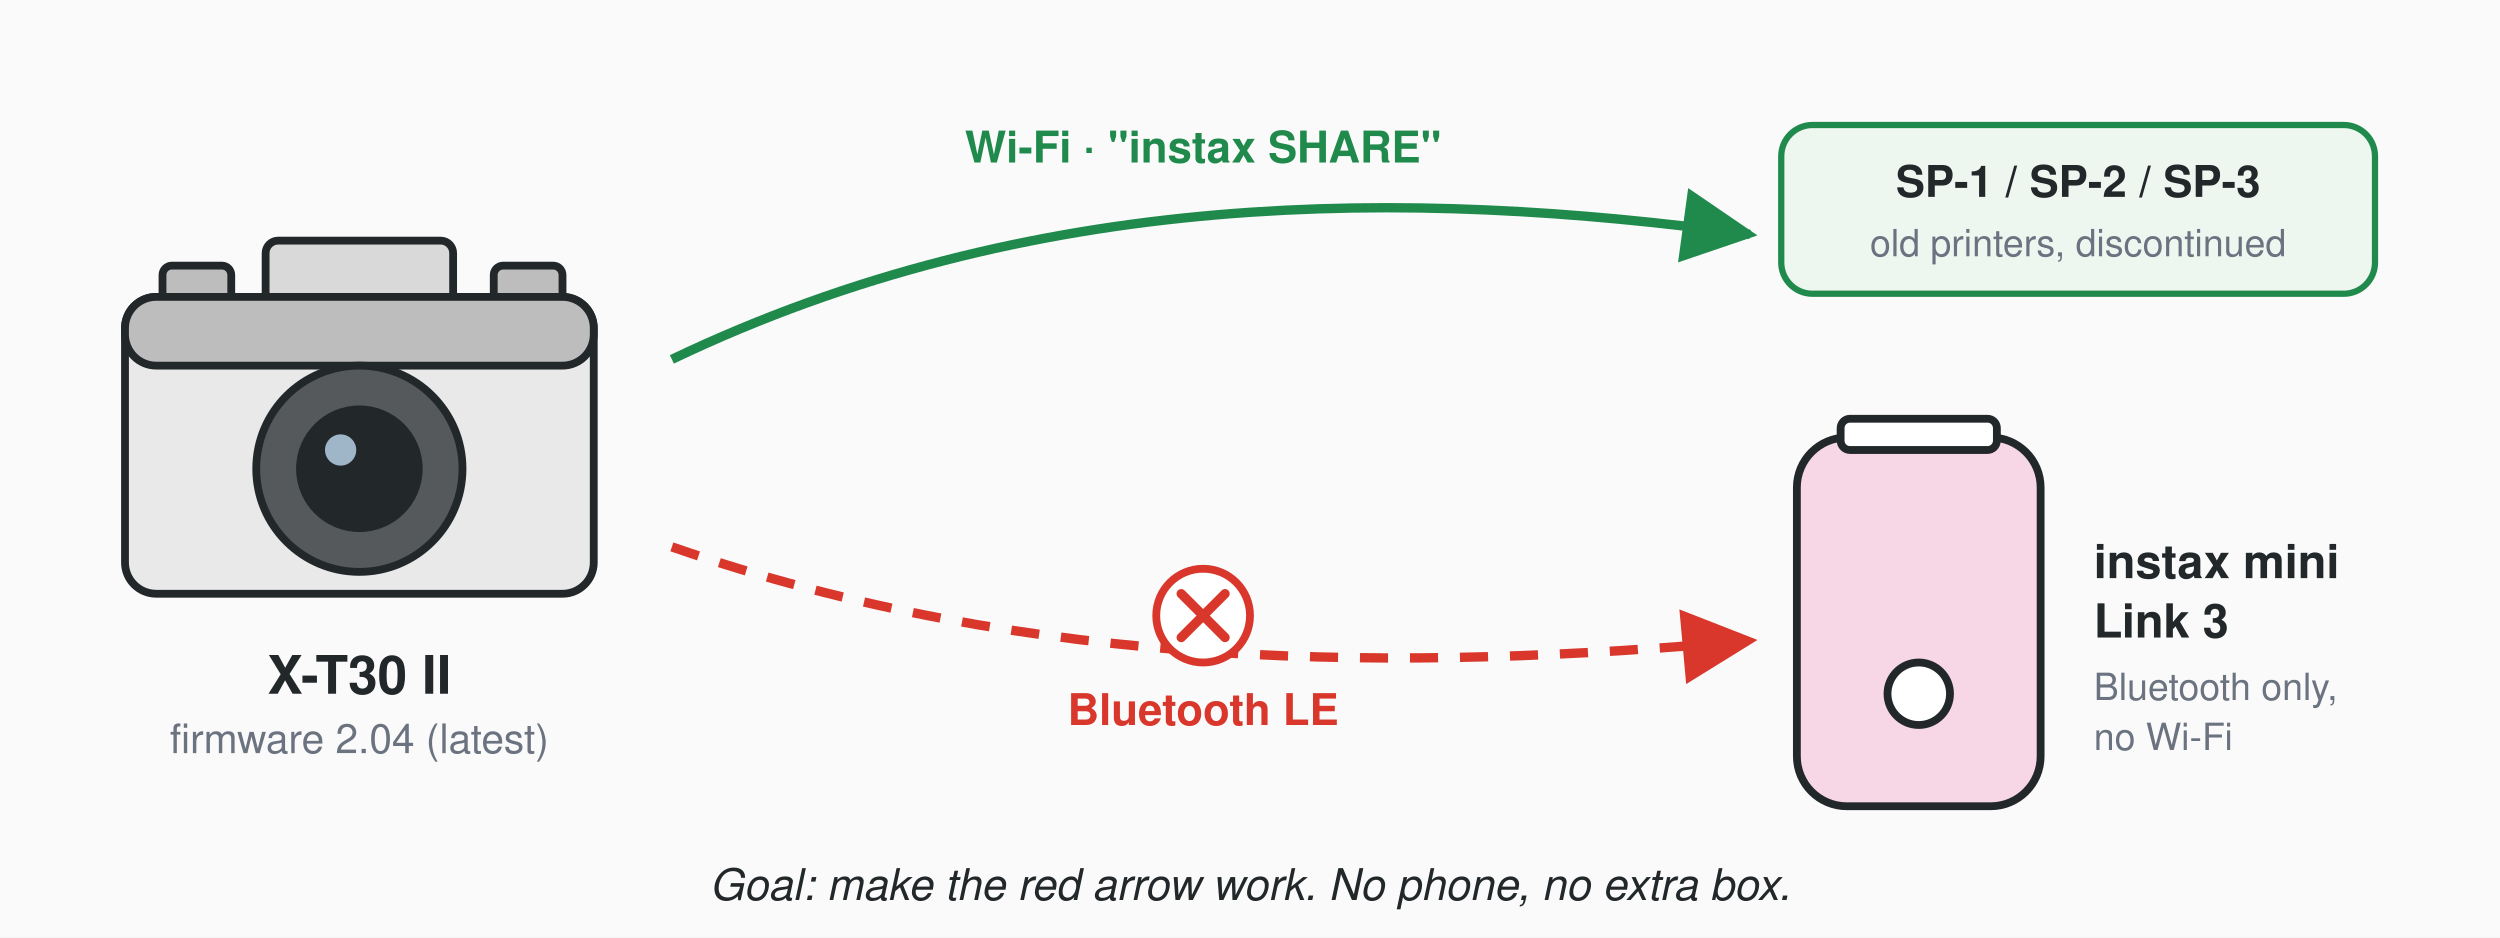
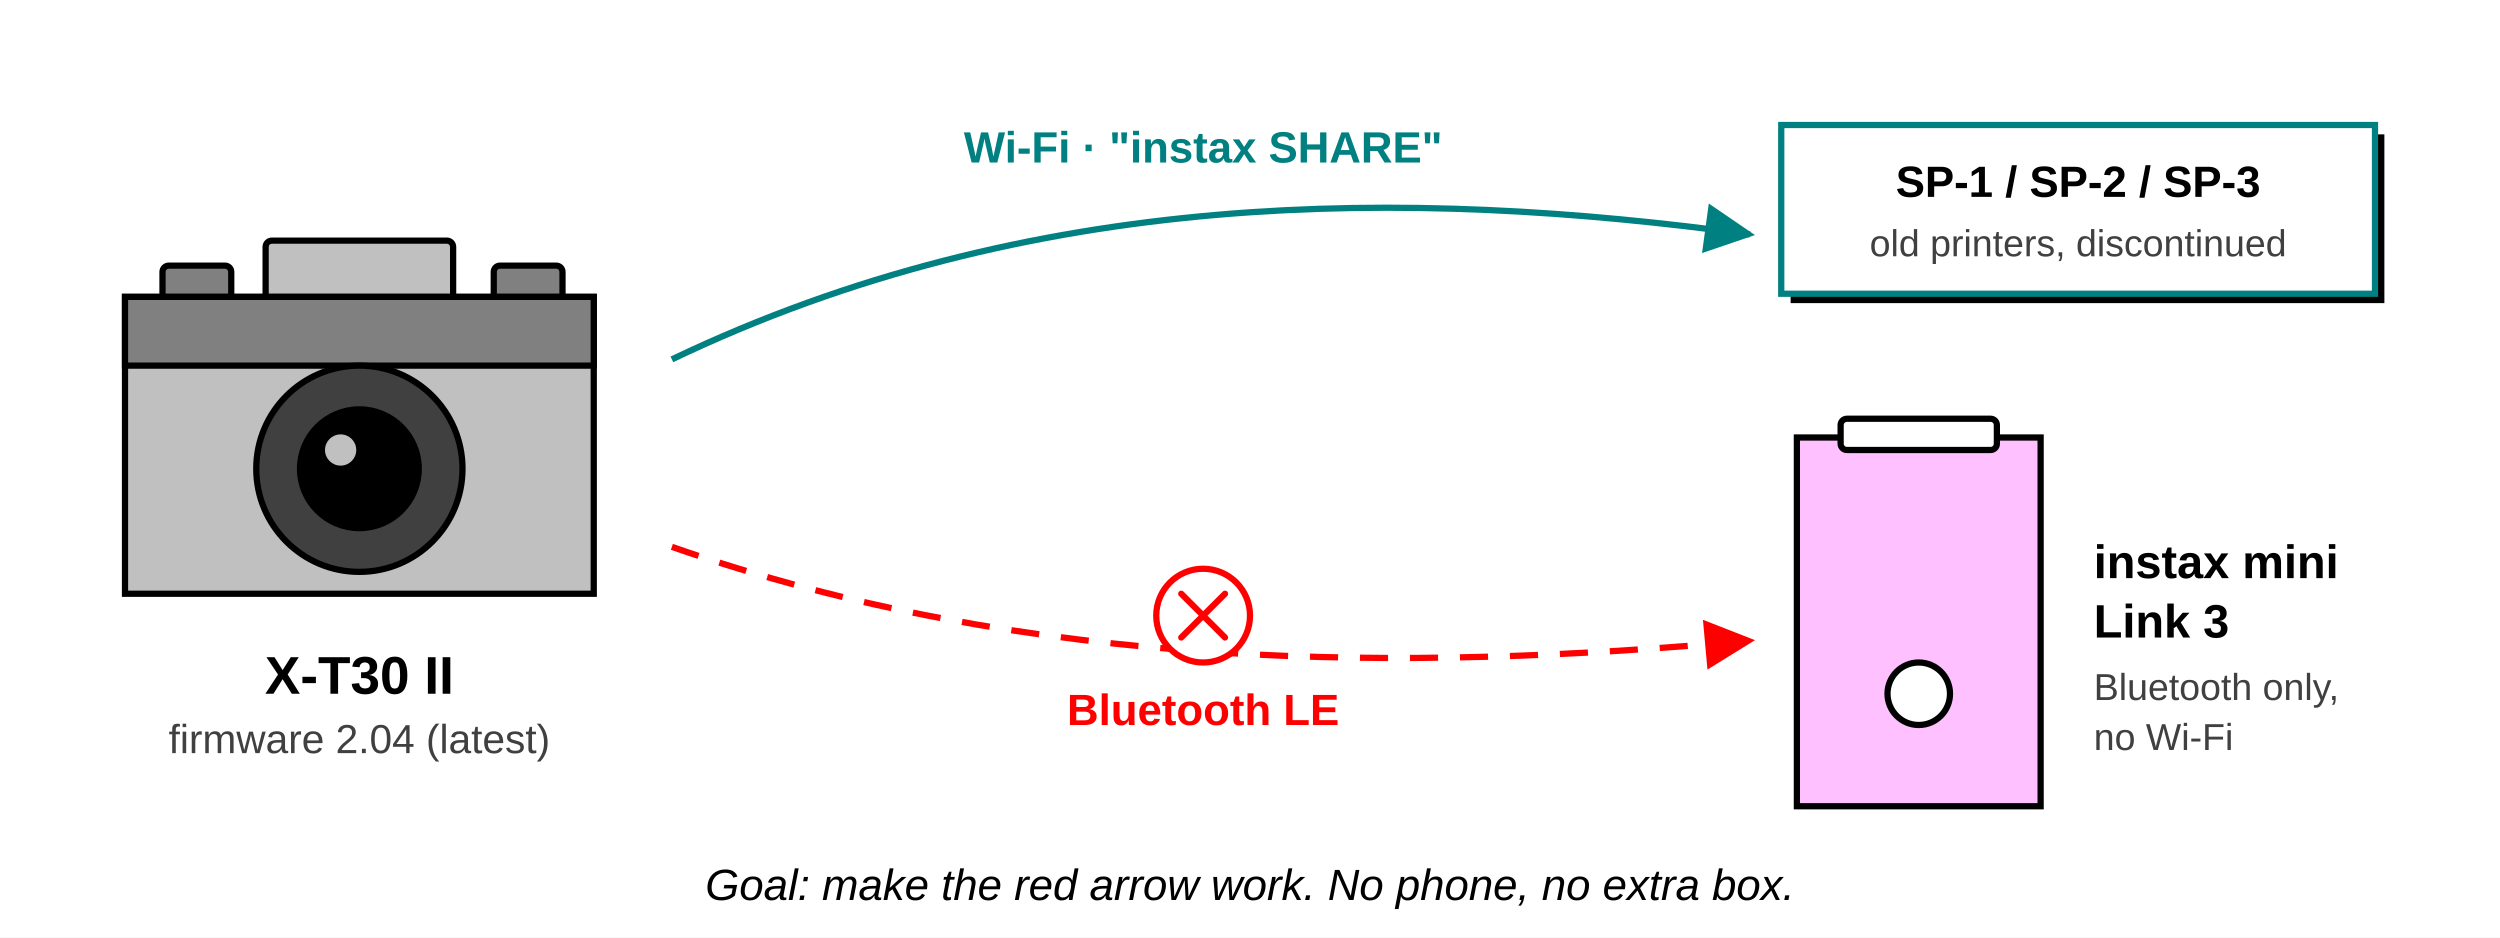
- <svg xmlns="http://www.w3.org/2000/svg" viewBox="0 0 800 300" font-family="-apple-system,Helvetica,Arial,sans-serif">
+ <svg xmlns="http://www.w3.org/2000/svg" viewBox="0 0 800 300" font-family="Arial,Helvetica,sans-serif">
  <defs>
    <marker id="ag" viewBox="0 0 10 10" refX="9" refY="5" markerWidth="8" markerHeight="8" orient="auto">
-       <path d="M0,0L10,5L0,10z" fill="#1f8a4c" />
+       <path d="M0,0L10,5L0,10z" fill="#008080" />
    </marker>
    <marker id="ar" viewBox="0 0 10 10" refX="9" refY="5" markerWidth="8" markerHeight="8" orient="auto">
-       <path d="M0,0L10,5L0,10z" fill="#d9372b" />
+       <path d="M0,0L10,5L0,10z" fill="#ff0000" />
    </marker>
  </defs>
-   <rect width="800" height="300" fill="#fafafa" />
-   <g transform="translate(40,95)" stroke="#22272a" stroke-width="2.5">
-     <rect x="45" y="-18" width="60" height="22" rx="4" fill="#d9d9d9" />
-     <rect x="12" y="-10" width="22" height="12" rx="3" fill="#bdbdbd" />
-     <rect x="118" y="-10" width="22" height="12" rx="3" fill="#bdbdbd" />
-     <rect x="0" y="0" width="150" height="95" rx="10" fill="#e9e9e9" />
-     <rect x="0" y="0" width="150" height="22" rx="10" fill="#bdbdbd" />
-     <circle cx="75" cy="55" r="33" fill="#55595c" />
-     <circle cx="75" cy="55" r="19" fill="#22272a" />
-     <circle cx="69" cy="49" r="5" fill="#9fb6c9" stroke="none" />
+   <rect width="800" height="300" fill="#ffffff" />
+   <g transform="translate(40,95)" stroke="#000000" stroke-width="2">
+     <rect x="45" y="-18" width="60" height="22" rx="2" fill="#c0c0c0" />
+     <rect x="12" y="-10" width="22" height="12" rx="2" fill="#808080" />
+     <rect x="118" y="-10" width="22" height="12" rx="2" fill="#808080" />
+     <rect x="0" y="0" width="150" height="95" fill="#c0c0c0" />
+     <rect x="0" y="0" width="150" height="22" fill="#808080" />
+     <circle cx="75" cy="55" r="33" fill="#404040" />
+     <circle cx="75" cy="55" r="19" fill="#000000" />
+     <circle cx="69" cy="49" r="5" fill="#c0c0c0" stroke="none" />
  </g>
-   <text x="115" y="222" text-anchor="middle" font-size="17" font-weight="700" fill="#22272a">X-T30 II</text>
-   <text x="115" y="241" text-anchor="middle" font-size="13" fill="#6b7280">firmware 2.04 (latest)</text>
-   <path d="M215 115 C 330 60, 450 60, 560 75" fill="none" stroke="#1f8a4c" stroke-width="3" marker-end="url(#ag)" />
-   <text x="385" y="52" text-anchor="middle" font-size="14" fill="#1f8a4c" font-weight="700">Wi-Fi · "instax SHARE"</text>
+   <text x="115" y="222" text-anchor="middle" font-size="17" font-weight="700" fill="#000000">X-T30 II</text>
+   <text x="115" y="241" text-anchor="middle" font-size="13" fill="#404040">firmware 2.04 (latest)</text>
+   <path d="M215 115 C 330 60, 450 60, 560 75" fill="none" stroke="#008080" stroke-width="2" marker-end="url(#ag)" />
+   <text x="385" y="52" text-anchor="middle" font-size="14" fill="#008080" font-weight="700">Wi-Fi · "instax SHARE"</text>
  <g transform="translate(570,40)">
-     <rect width="190" height="54" rx="10" fill="#eef6f0" stroke="#1f8a4c" stroke-width="2" />
-     <text x="95" y="23" text-anchor="middle" font-size="14" font-weight="700" fill="#22272a">SP-1 / SP-2 / SP-3</text>
-     <text x="95" y="42" text-anchor="middle" font-size="12" fill="#6b7280">old printers, discontinued</text>
+     <rect x="3" y="3" width="190" height="54" fill="#000000" />
+     <rect width="190" height="54" fill="#ffffff" stroke="#008080" stroke-width="2" />
+     <text x="95" y="23" text-anchor="middle" font-size="14" font-weight="700" fill="#000000">SP-1 / SP-2 / SP-3</text>
+     <text x="95" y="42" text-anchor="middle" font-size="12" fill="#404040">old printers, discontinued</text>
  </g>
-   <path d="M215 175 C 330 215, 450 215, 560 205" fill="none" stroke="#d9372b" stroke-width="3" stroke-dasharray="9 7" marker-end="url(#ar)" />
-   <text x="385" y="232" text-anchor="middle" font-size="14" fill="#d9372b" font-weight="700">Bluetooth LE</text>
-   <circle cx="385" cy="197" r="15" fill="#fff" stroke="#d9372b" stroke-width="2.5" />
-   <path d="M378 190 L392 204 M392 190 L378 204" stroke="#d9372b" stroke-width="3" stroke-linecap="round" />
-   <g transform="translate(575,140)" stroke="#22272a" stroke-width="2.5">
-     <rect width="78" height="118" rx="16" fill="#f7d7e6" />
-     <rect x="14" y="-6" width="50" height="10" rx="3" fill="#fff" />
+   <path d="M215 175 C 330 215, 450 215, 560 205" fill="none" stroke="#ff0000" stroke-width="2" stroke-dasharray="9 7" marker-end="url(#ar)" />
+   <text x="385" y="232" text-anchor="middle" font-size="14" fill="#ff0000" font-weight="700">Bluetooth LE</text>
+   <circle cx="385" cy="197" r="15" fill="#fff" stroke="#ff0000" stroke-width="2" />
+   <path d="M378 190 L392 204 M392 190 L378 204" stroke="#ff0000" stroke-width="2" stroke-linecap="round" />
+   <g transform="translate(575,140)" stroke="#000000" stroke-width="2">
+     <rect width="78" height="118" fill="#ffc0ff" />
+     <rect x="14" y="-6" width="50" height="10" rx="2" fill="#fff" />
    <circle cx="39" cy="82" r="10" fill="#fff" />
  </g>
-   <text x="670" y="185" font-size="15" font-weight="700" fill="#22272a">instax mini</text>
-   <text x="670" y="204" font-size="15" font-weight="700" fill="#22272a">Link 3</text>
-   <text x="670" y="224" font-size="12" fill="#6b7280">Bluetooth only,</text>
-   <text x="670" y="240" font-size="12" fill="#6b7280">no Wi-Fi</text>
-   <text x="400" y="288" text-anchor="middle" font-size="14" fill="#22272a" font-style="italic">Goal: make the red arrow work. No phone, no extra box.</text>
+   <text x="670" y="185" font-size="15" font-weight="700" fill="#000000">instax mini</text>
+   <text x="670" y="204" font-size="15" font-weight="700" fill="#000000">Link 3</text>
+   <text x="670" y="224" font-size="12" fill="#404040">Bluetooth only,</text>
+   <text x="670" y="240" font-size="12" fill="#404040">no Wi-Fi</text>
+   <text x="400" y="288" text-anchor="middle" font-size="14" fill="#000000" font-style="italic">Goal: make the red arrow work. No phone, no extra box.</text>
</svg>
